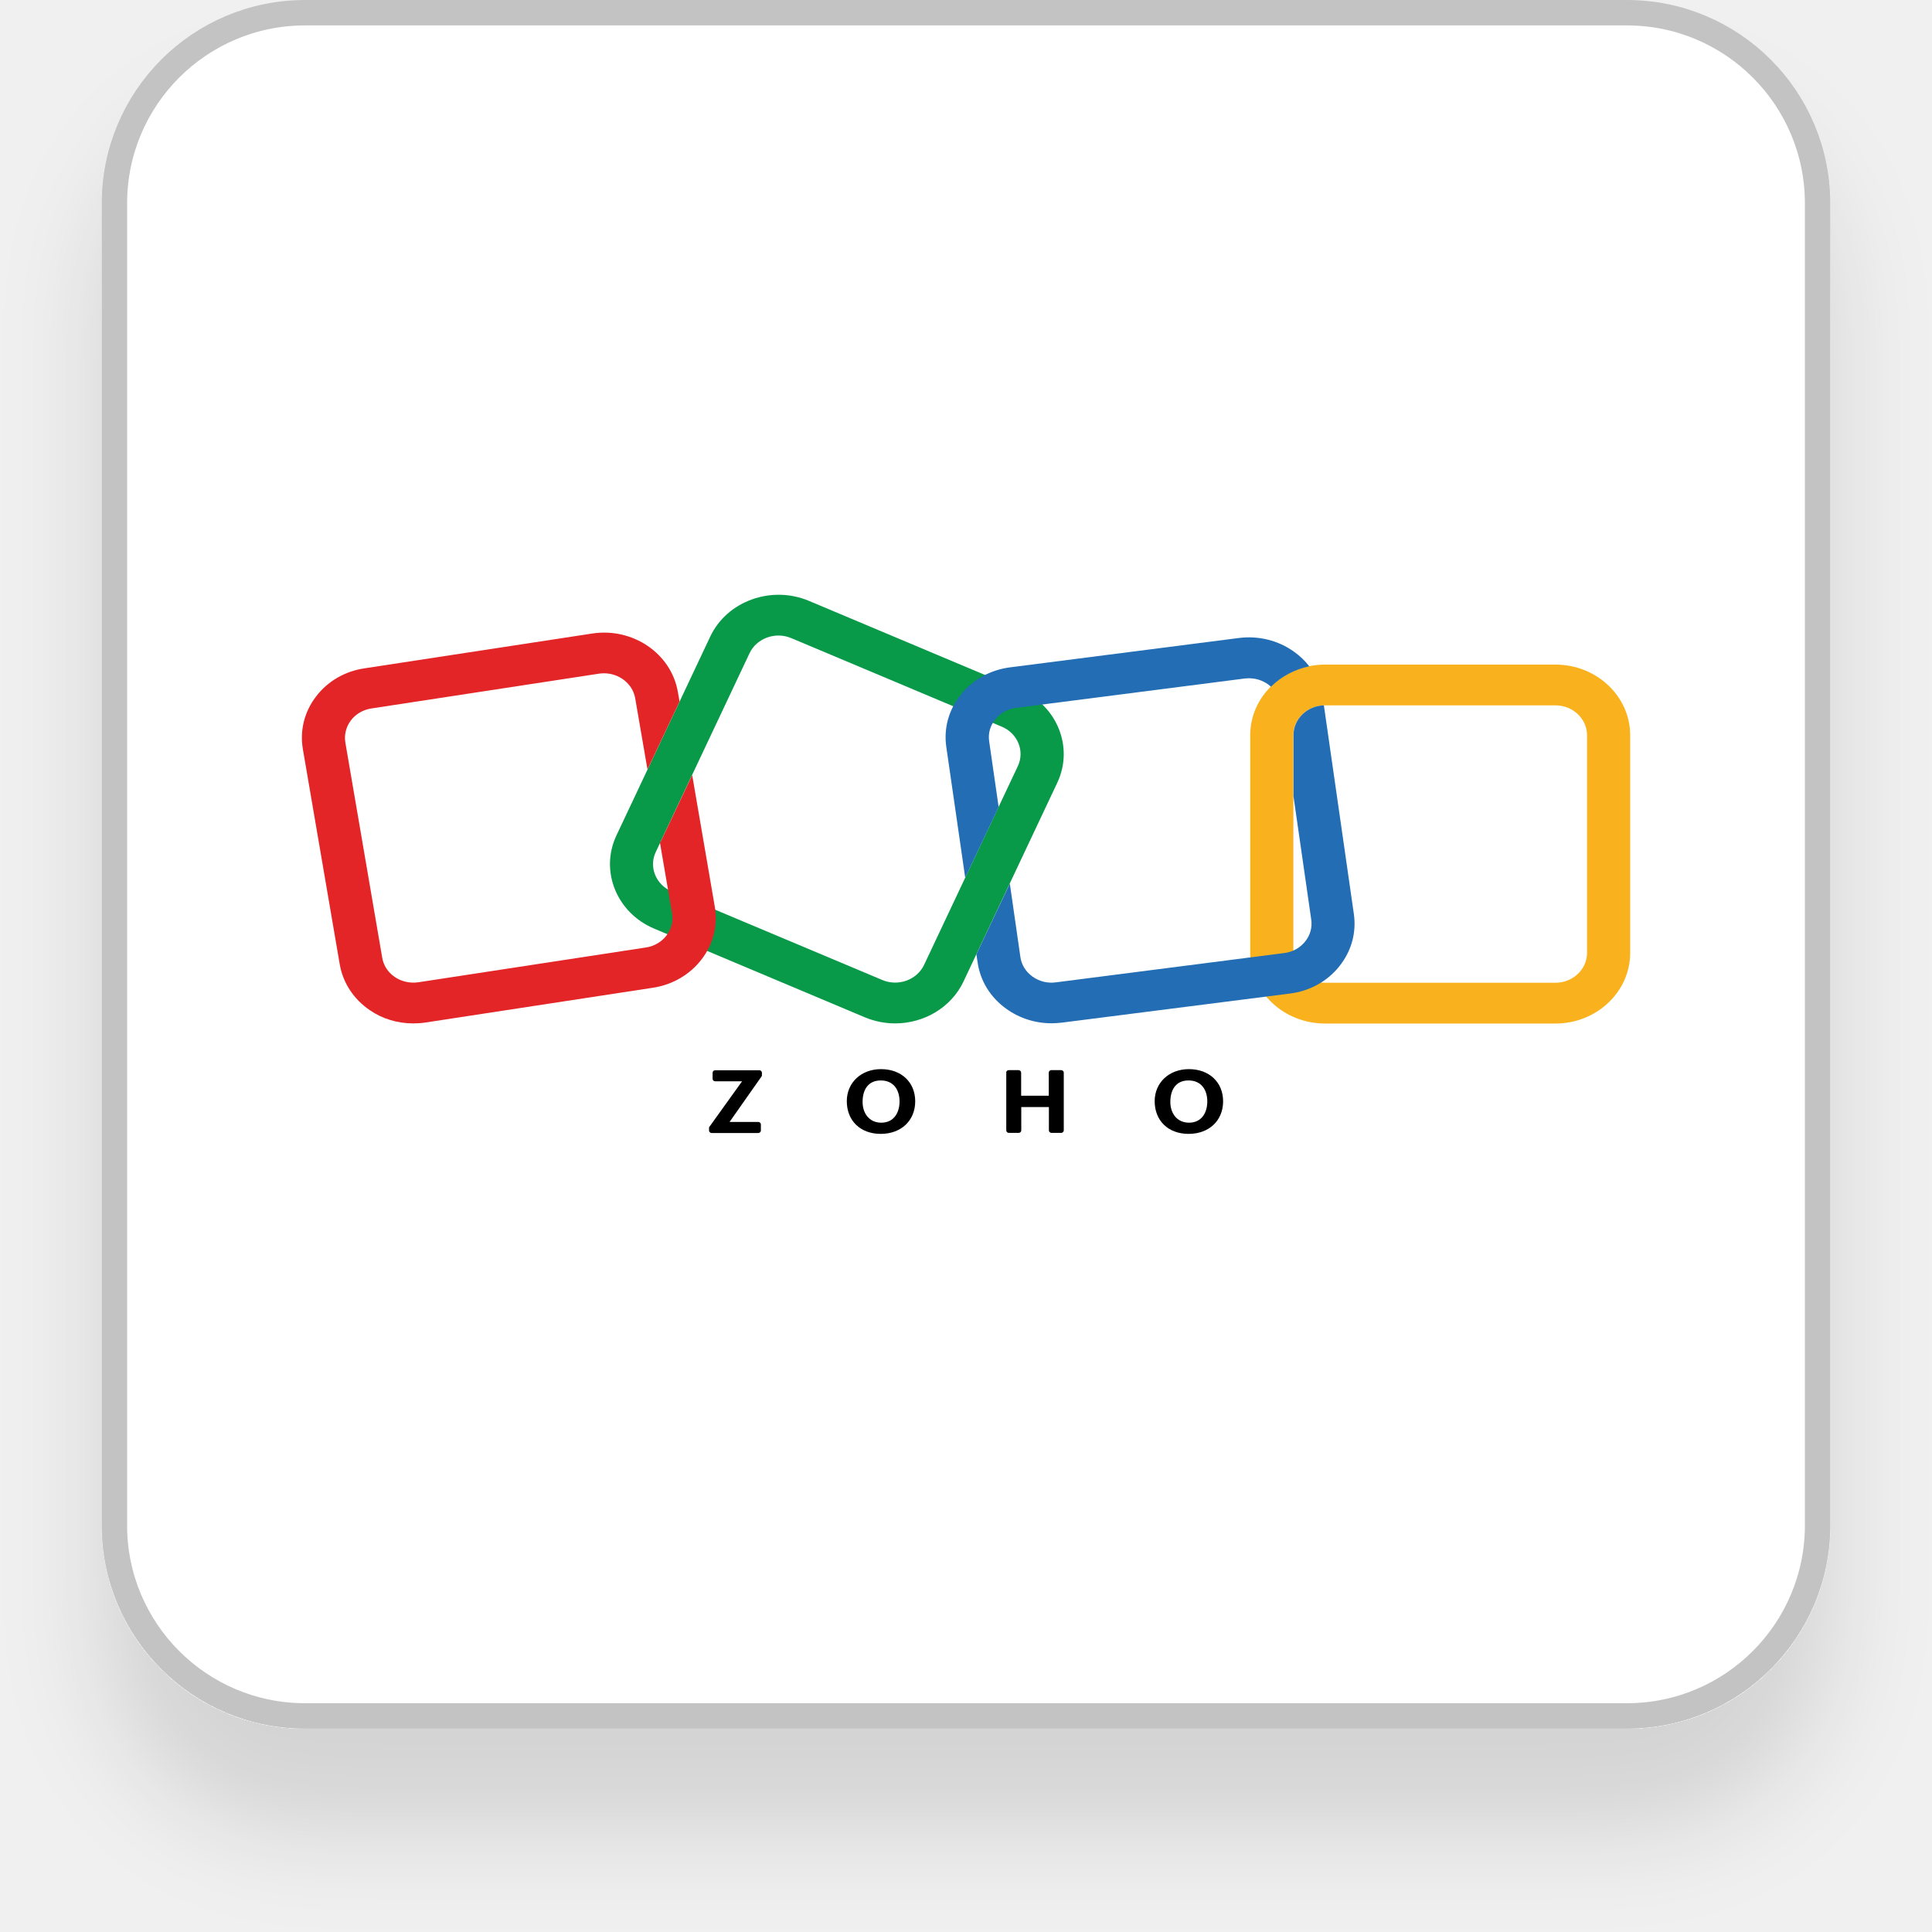
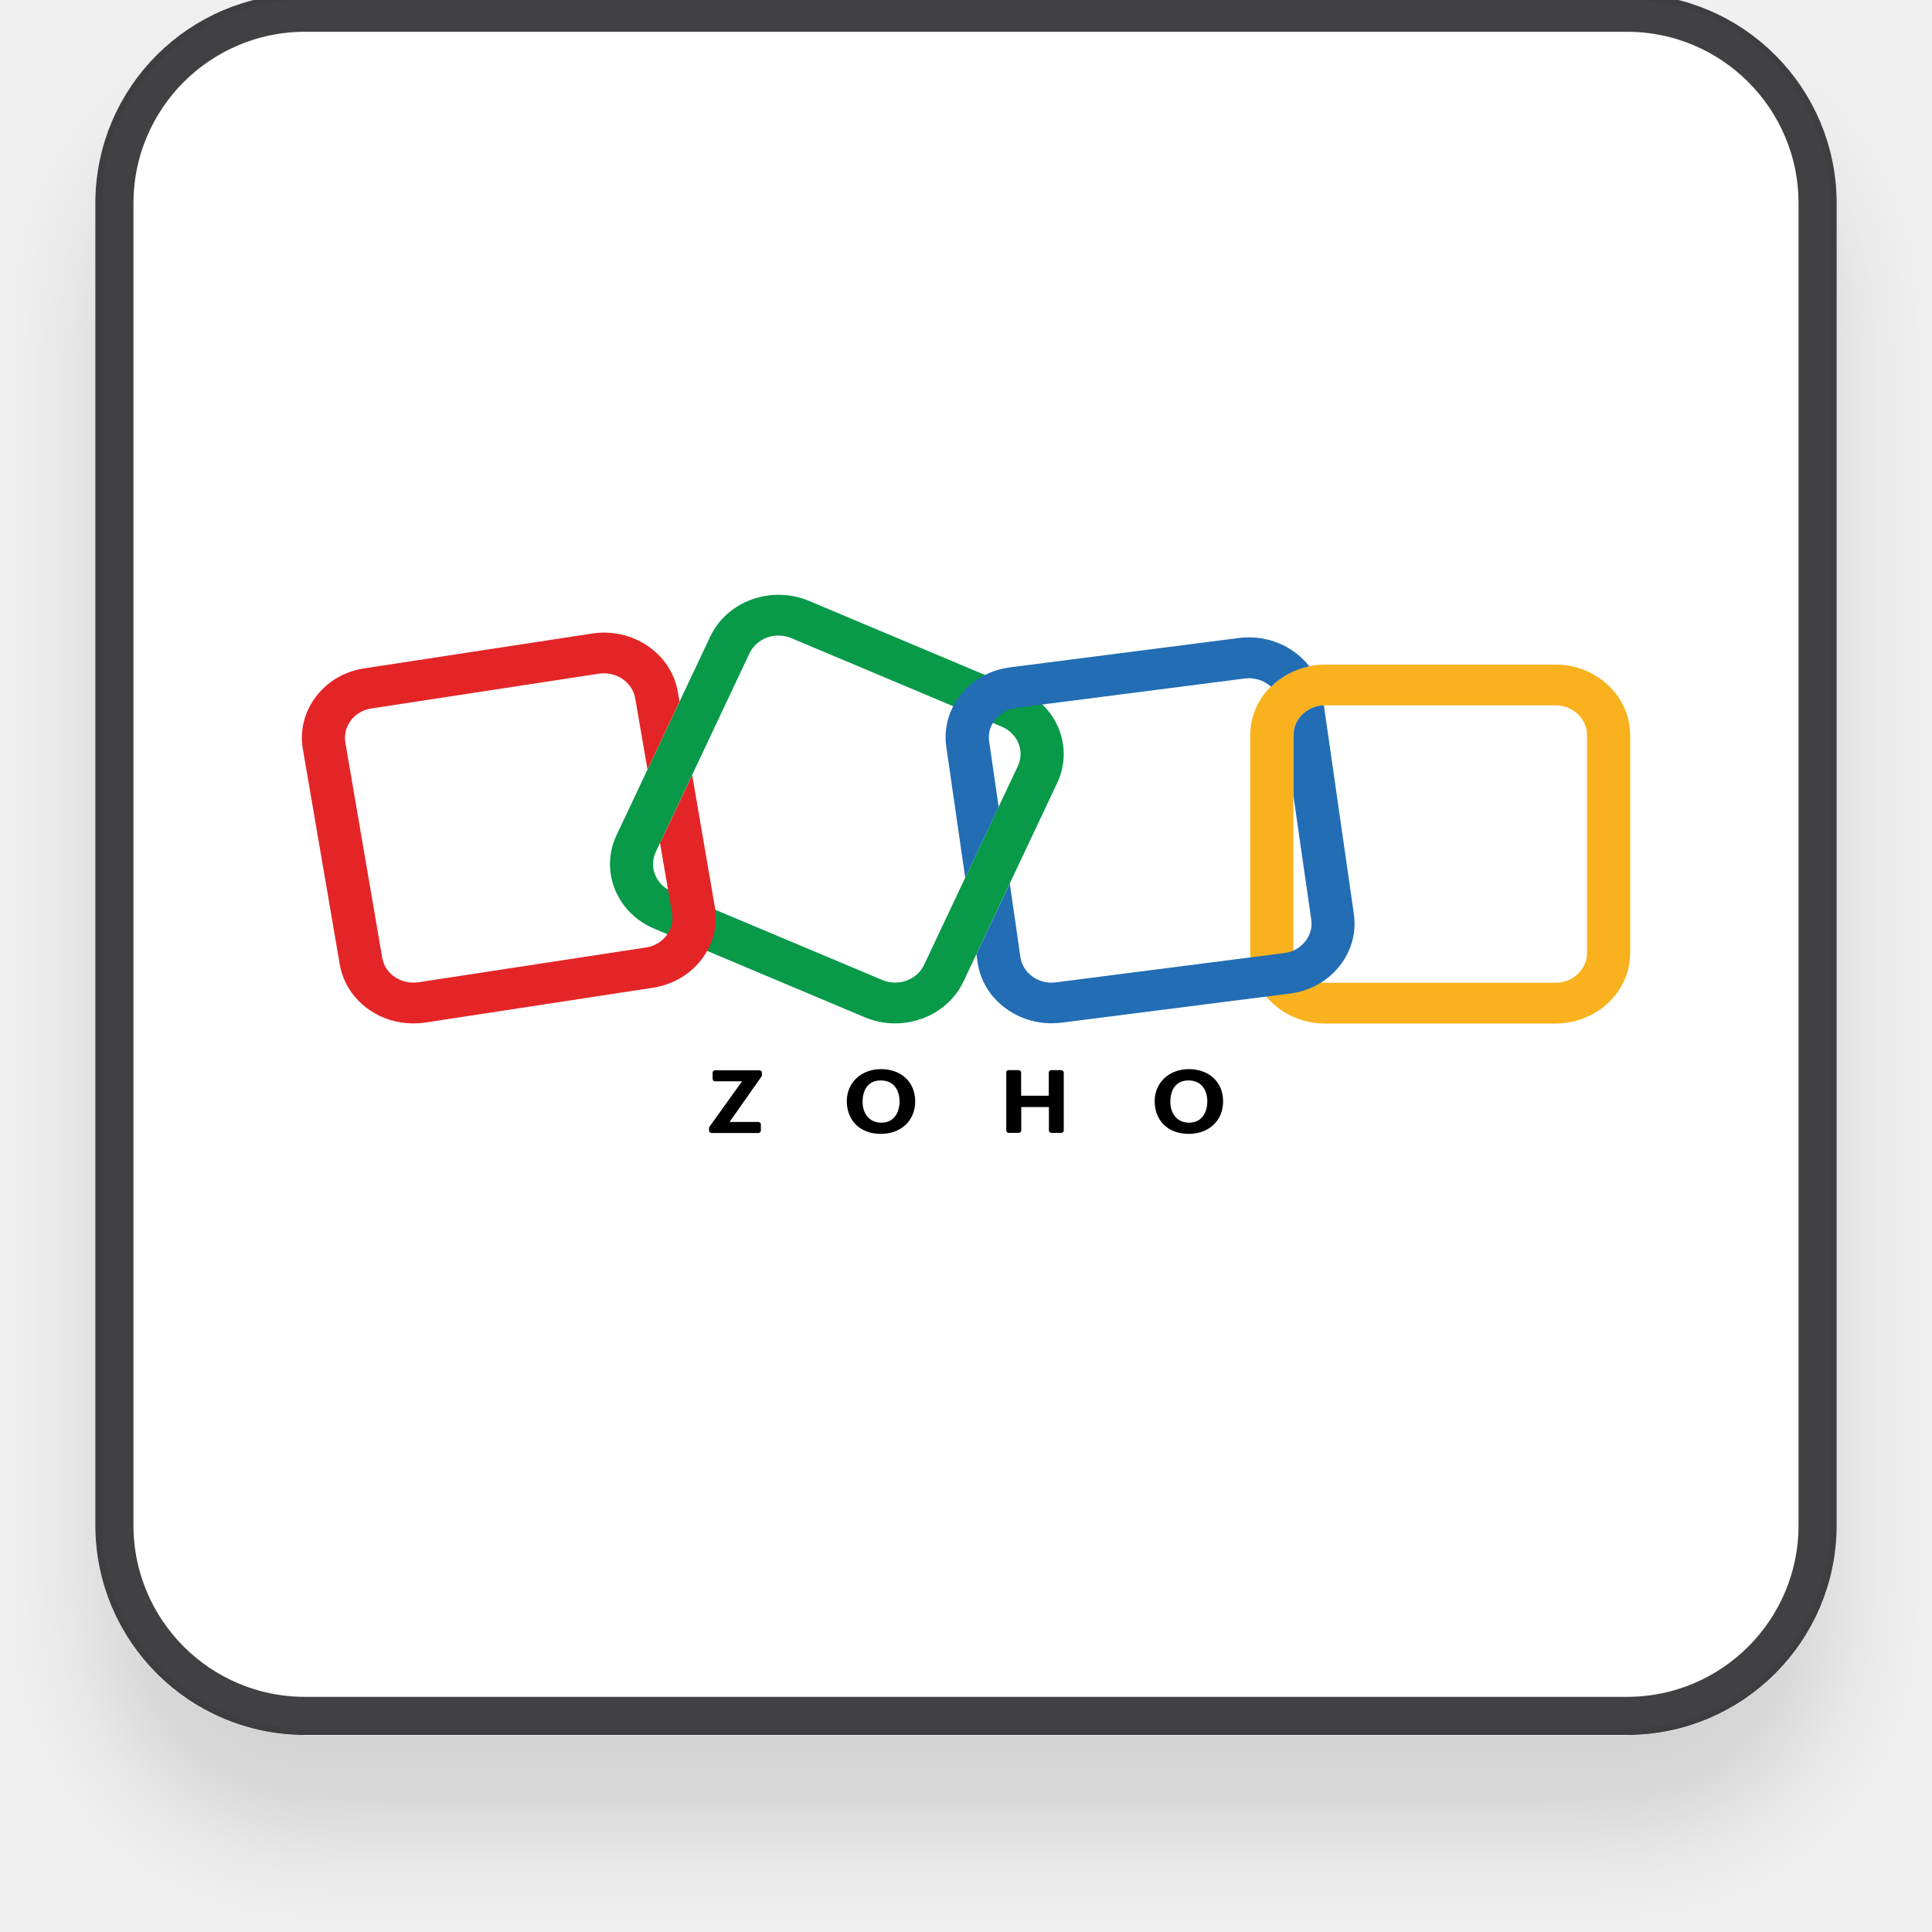
<svg xmlns="http://www.w3.org/2000/svg" width="76" height="76" viewBox="0 0 76 76" fill="none">
  <g filter="url(#filter0_d_565_793)">
    <rect x="4" y="0" width="68" height="68" rx="8" fill="white" />
-     <rect x="4.5" y="0.5" width="67" height="67" rx="7.5" stroke="#121115" stroke-opacity="0.25" />
+     <rect x="4.5" y="0.5" width="67" height="67" rx="7.5" stroke="#121115" stroke-opacity="0.8" stroke-width="1.5" />
  </g>
  <g clip-path="url(#clip0_565_793)">
    <path d="M35.21 40.258C34.812 40.258 34.408 40.179 34.02 40.018L25.739 36.532C24.258 35.911 23.591 34.264 24.248 32.866L27.938 25.044C28.596 23.645 30.34 23.015 31.82 23.636L40.101 27.121C41.582 27.742 42.249 29.39 41.592 30.788L37.902 38.61C37.41 39.647 36.334 40.258 35.21 40.258ZM34.708 38.551C35.334 38.816 36.069 38.547 36.349 37.96L40.039 30.138C40.319 29.546 40.034 28.852 39.413 28.588L31.127 25.102C30.5 24.838 29.765 25.107 29.486 25.694L25.796 33.516C25.516 34.108 25.801 34.802 26.422 35.066L34.708 38.551Z" fill="#089949" />
    <path d="M61.188 40.263H52.12C50.499 40.263 49.18 39.016 49.18 37.486V28.921C49.18 27.39 50.499 26.144 52.12 26.144H61.188C62.807 26.144 64.127 27.39 64.127 28.921V37.486C64.127 39.016 62.807 40.263 61.188 40.263ZM52.12 27.747C51.436 27.747 50.877 28.275 50.877 28.921V37.486C50.877 38.131 51.436 38.659 52.12 38.659H61.188C61.871 38.659 62.43 38.131 62.43 37.486V28.921C62.43 28.275 61.871 27.747 61.188 27.747H52.12Z" fill="#F9B21D" />
    <path d="M27.229 30.49L26.008 33.071C25.992 33.1 25.977 33.125 25.961 33.149L26.437 35.926C26.546 36.567 26.085 37.168 25.413 37.271L16.458 38.64C16.132 38.688 15.801 38.615 15.532 38.434C15.263 38.253 15.087 37.98 15.035 37.672L13.586 29.214C13.534 28.906 13.612 28.593 13.803 28.339C13.995 28.084 14.285 27.918 14.611 27.869L23.565 26.5C23.632 26.491 23.699 26.486 23.762 26.486C24.357 26.486 24.89 26.896 24.988 27.473L25.47 30.27L26.732 27.596L26.665 27.219C26.406 25.709 24.895 24.677 23.296 24.921L14.341 26.29C13.57 26.403 12.887 26.799 12.432 27.4C11.971 28.001 11.79 28.735 11.914 29.468L13.363 37.926C13.488 38.659 13.907 39.3 14.543 39.735C15.045 40.082 15.641 40.258 16.257 40.258C16.412 40.258 16.572 40.248 16.733 40.224L25.687 38.855C27.286 38.61 28.378 37.183 28.119 35.672L27.229 30.49Z" fill="#E42527" />
    <path d="M37.969 34.528L39.284 31.746L38.911 29.16C38.864 28.852 38.952 28.544 39.154 28.295C39.356 28.045 39.646 27.884 39.977 27.845L48.962 26.691C49.019 26.686 49.076 26.681 49.133 26.681C49.402 26.681 49.661 26.764 49.884 26.921C49.925 26.95 49.961 26.984 49.997 27.014C50.396 26.618 50.919 26.334 51.504 26.212C51.338 25.997 51.141 25.806 50.908 25.64C50.282 25.19 49.511 25 48.735 25.097L39.739 26.251C38.963 26.349 38.269 26.73 37.798 27.322C37.322 27.913 37.12 28.642 37.224 29.375L37.969 34.528Z" fill="#226DB4" />
    <path d="M53.258 35.96L52.078 27.747C51.416 27.767 50.883 28.285 50.883 28.916V31.326L51.581 36.175C51.628 36.483 51.54 36.791 51.338 37.041C51.136 37.29 50.846 37.452 50.515 37.491L41.53 38.644C41.204 38.688 40.878 38.605 40.614 38.415C40.35 38.224 40.179 37.95 40.138 37.637L39.724 34.758L38.409 37.539L38.456 37.852C38.559 38.586 38.963 39.241 39.589 39.686C40.107 40.057 40.722 40.253 41.364 40.253C41.499 40.253 41.633 40.243 41.768 40.228L50.743 39.084C51.519 38.987 52.213 38.605 52.684 38.014C53.16 37.422 53.362 36.694 53.258 35.96Z" fill="#226DB4" />
    <path d="M45.422 43.318C45.422 42.585 45.992 42.057 46.768 42.057C47.57 42.057 48.114 42.575 48.114 43.323C48.114 44.081 47.56 44.604 46.758 44.604C45.95 44.604 45.422 44.081 45.422 43.318ZM47.492 43.328C47.492 42.883 47.265 42.502 46.752 42.502C46.235 42.502 46.038 42.898 46.038 43.347C46.038 43.773 46.281 44.164 46.778 44.164C47.291 44.159 47.492 43.743 47.492 43.328ZM39.682 42.096H40.065C40.122 42.096 40.169 42.14 40.169 42.194V43.103H41.256V42.194C41.256 42.14 41.302 42.096 41.359 42.096H41.742C41.799 42.096 41.846 42.14 41.846 42.194V44.467C41.846 44.521 41.799 44.565 41.742 44.565H41.364C41.307 44.565 41.261 44.521 41.261 44.467V43.548H40.174V44.467C40.174 44.521 40.127 44.565 40.07 44.565H39.687C39.63 44.565 39.584 44.521 39.584 44.467V42.194C39.579 42.14 39.625 42.096 39.682 42.096ZM33.311 43.318C33.311 42.585 33.88 42.057 34.657 42.057C35.459 42.057 36.002 42.575 36.002 43.323C36.002 44.081 35.448 44.604 34.646 44.604C33.839 44.604 33.311 44.081 33.311 43.318ZM35.386 43.328C35.386 42.883 35.159 42.502 34.646 42.502C34.129 42.502 33.932 42.898 33.932 43.347C33.932 43.773 34.175 44.164 34.672 44.164C35.184 44.159 35.386 43.743 35.386 43.328ZM27.907 44.325L29.191 42.536H28.135C28.078 42.536 28.032 42.492 28.032 42.438V42.199C28.032 42.145 28.078 42.101 28.135 42.101H29.869C29.926 42.101 29.972 42.145 29.972 42.199V42.291C29.972 42.311 29.967 42.331 29.957 42.345L28.699 44.135H29.828C29.884 44.135 29.931 44.179 29.931 44.232V44.472C29.931 44.526 29.884 44.57 29.828 44.57H27.995C27.938 44.57 27.892 44.526 27.892 44.472V44.384C27.887 44.359 27.897 44.34 27.907 44.325Z" fill="black" />
  </g>
  <defs>
    <filter id="filter0_d_565_793" x="0" y="0" width="76" height="76" filterUnits="userSpaceOnUse" color-interpolation-filters="sRGB">
      <feFlood flood-opacity="0" result="BackgroundImageFix" />
      <feColorMatrix in="SourceAlpha" type="matrix" values="0 0 0 0 0 0 0 0 0 0 0 0 0 0 0 0 0 0 127 0" result="hardAlpha" />
      <feOffset dy="4" />
      <feGaussianBlur stdDeviation="2" />
      <feComposite in2="hardAlpha" operator="out" />
      <feColorMatrix type="matrix" values="0 0 0 0 0 0 0 0 0 0 0 0 0 0 0 0 0 0 0.12 0" />
      <feBlend mode="normal" in2="BackgroundImageFix" result="effect1_dropShadow_565_793" />
      <feBlend mode="normal" in="SourceGraphic" in2="effect1_dropShadow_565_793" result="shape" />
    </filter>
    <clipPath id="clip0_565_793">
      <rect width="53" height="22" fill="white" transform="translate(11.5 23)" />
    </clipPath>
  </defs>
</svg>
